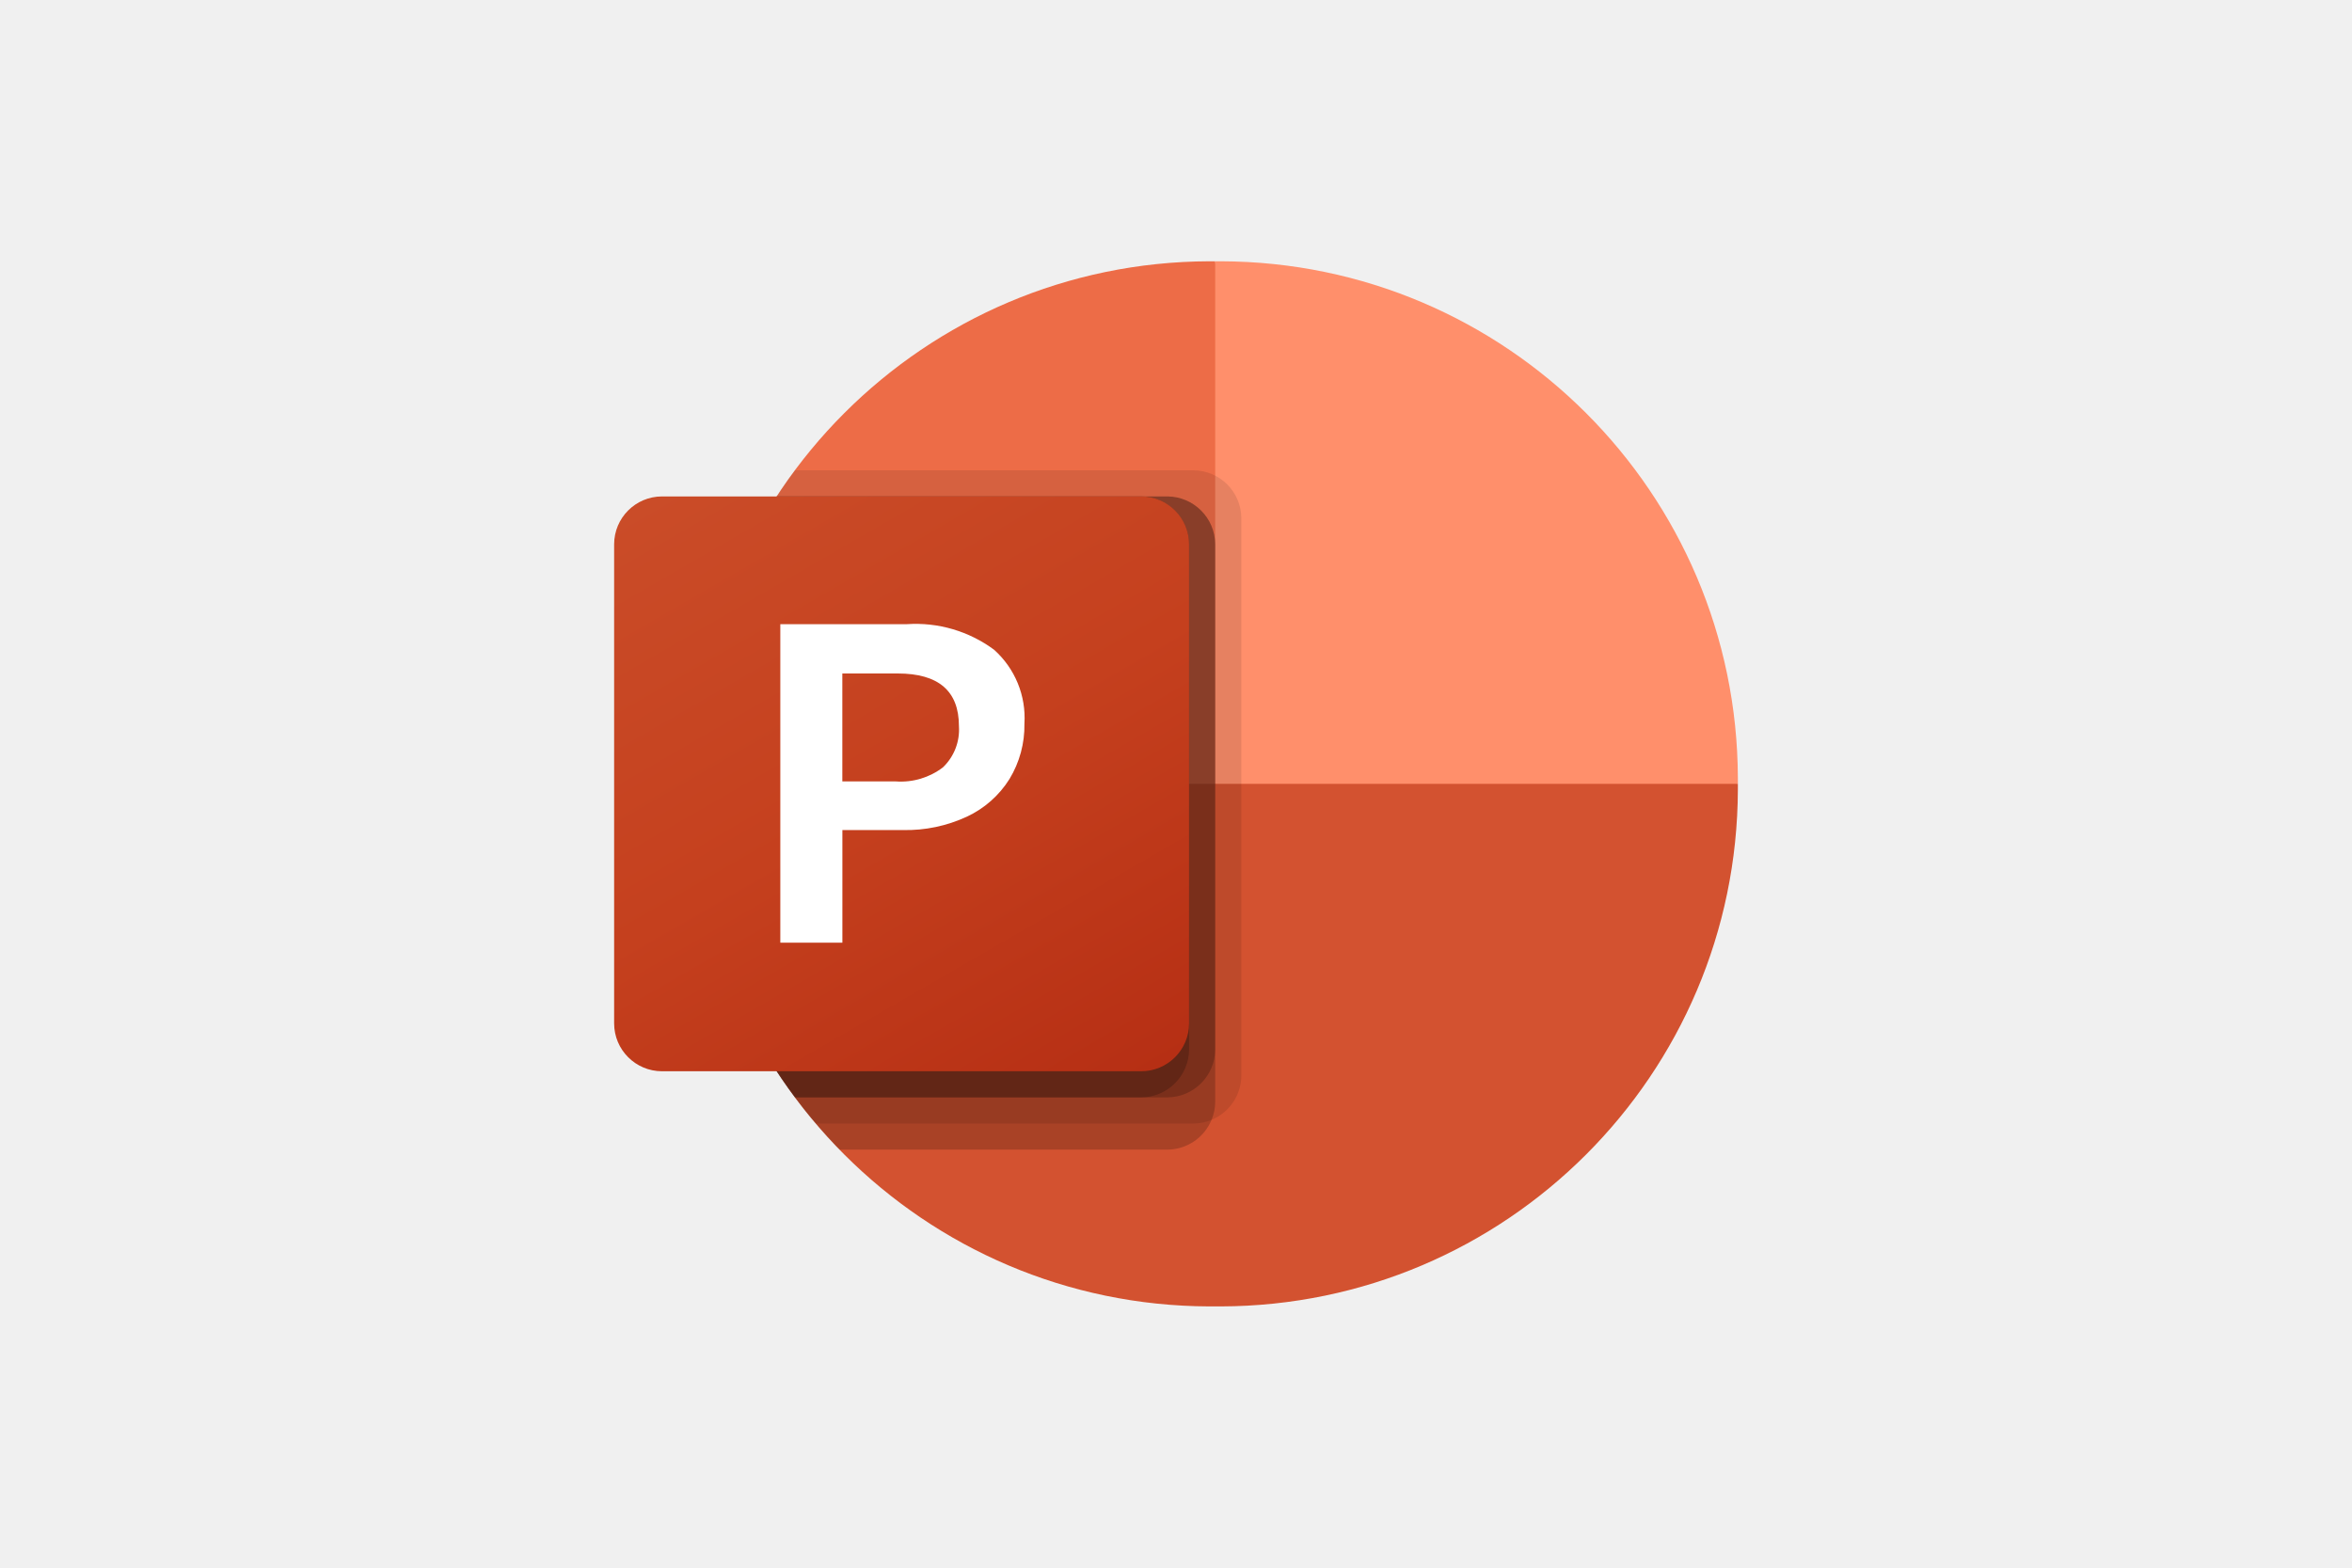
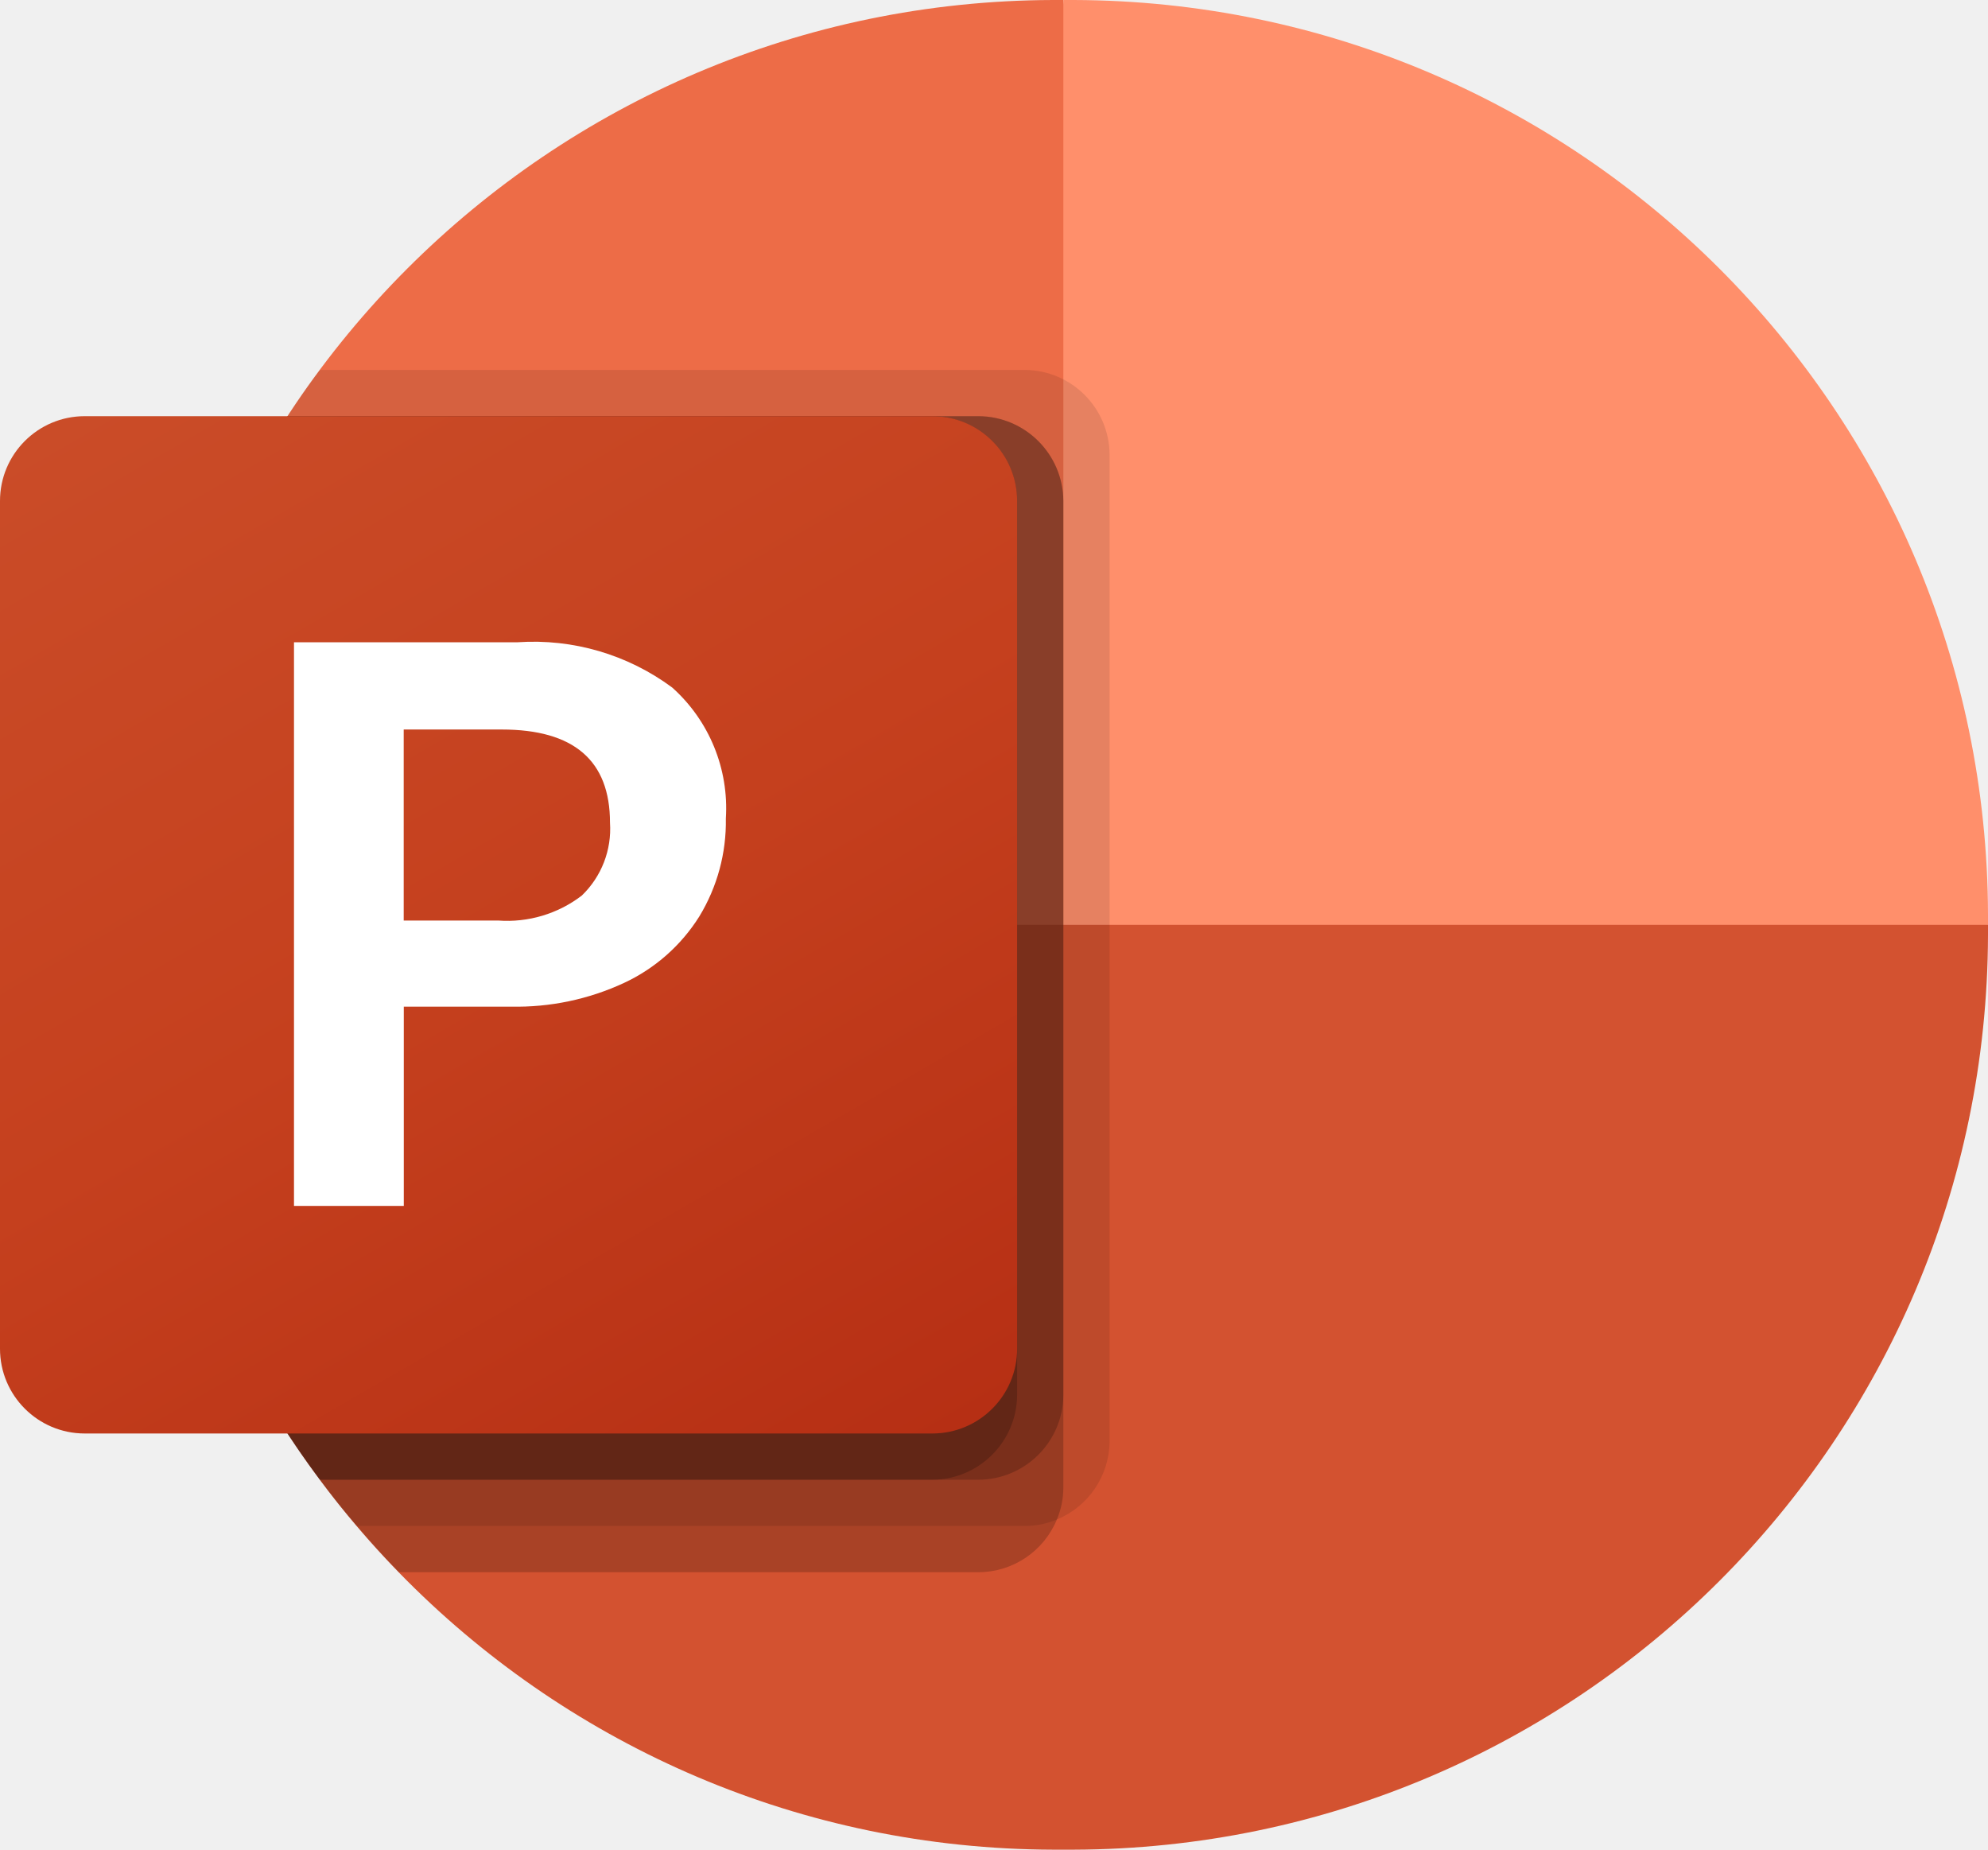
- <svg xmlns="http://www.w3.org/2000/svg" height="800" width="1200" viewBox="-287.993 -446.5 2495.935 2679">
+ <svg xmlns="http://www.w3.org/2000/svg" viewBox="0 0 1919.95 1786">
  <path d="M1160.9 982.3L1026.95 0h-10.002C529.872 1.422 135.372 395.922 133.95 882.998V893z" fill="#ED6C47" />
  <path d="M1036.952 0h-10.002v893l446.5 178.6 446.5-178.6v-10.002C1918.528 395.922 1524.028 1.422 1036.952 0z" fill="#FF8F6B" />
  <path d="M1919.95 893v9.823c-1.398 487.185-395.992 881.779-883.177 883.177h-19.646c-487.185-1.398-881.779-395.992-883.177-883.177V893z" fill="#D35230" />
  <path d="M1071.6 438.909v952.831c-.222 33.109-20.286 62.852-50.901 75.458a79.127 79.127 0 01-30.809 6.251H344.698c-12.502-14.288-24.557-29.469-35.72-44.65A875.768 875.768 0 01133.95 902.822v-19.646a873.128 873.128 0 01143.773-481.327c9.823-15.181 20.092-30.362 31.255-44.65H989.89c44.986.341 81.37 36.725 81.71 81.71z" opacity=".1" />
  <path d="M1026.95 483.56v952.831a79.086 79.086 0 01-6.251 30.808c-12.606 30.615-42.35 50.679-75.459 50.901H385.329a763.717 763.717 0 01-40.632-44.65c-12.502-14.288-24.557-29.469-35.72-44.65a875.77 875.77 0 01-175.028-525.977v-19.646A873.128 873.128 0 01277.722 401.85H945.24c44.986.34 81.37 36.724 81.71 81.71z" opacity=".2" />
  <path d="M1026.95 483.56v863.531c-.34 44.985-36.724 81.369-81.709 81.71H308.978A875.77 875.77 0 01133.95 902.824v-19.646a873.128 873.128 0 01143.773-481.327H945.24c44.986.339 81.37 36.723 81.71 81.709z" opacity=".2" />
  <path d="M982.3 483.56v863.531c-.34 44.985-36.724 81.369-81.709 81.71H308.978A875.77 875.77 0 01133.95 902.824v-19.646a873.128 873.128 0 01143.773-481.327H900.59c44.986.339 81.37 36.723 81.71 81.709z" opacity=".2" />
  <linearGradient gradientTransform="matrix(1 0 0 -1 0 1788)" y2="339.899" x2="811.655" y1="1450.101" x1="170.645" gradientUnits="userSpaceOnUse" id="a">
    <stop offset="0" stop-color="#ca4c28" />
    <stop offset=".5" stop-color="#c5401e" />
    <stop offset="1" stop-color="#b62f14" />
  </linearGradient>
  <path d="M81.843 401.85h818.613c45.201 0 81.843 36.643 81.843 81.843v818.613c0 45.201-36.643 81.844-81.843 81.844H81.843c-45.2 0-81.843-36.643-81.843-81.843V483.693c0-45.2 36.643-81.843 81.843-81.843z" fill="url(#a)" />
  <path d="M500.08 620.144a224.99 224.99 0 01149.042 43.668 156.272 156.272 0 0151.883 126.493 176.015 176.015 0 01-25.584 94.524 170.963 170.963 0 01-72.646 64.207 246.66 246.66 0 01-109.259 22.95H389.973v192.441H283.929V620.144zM389.884 888.848h91.265a118.501 118.501 0 0080.683-24.066 89.3 89.3 0 0027.281-70.413c0-59.98-34.857-89.97-104.57-89.97h-94.658v184.449z" fill="#FFF" />
</svg>
